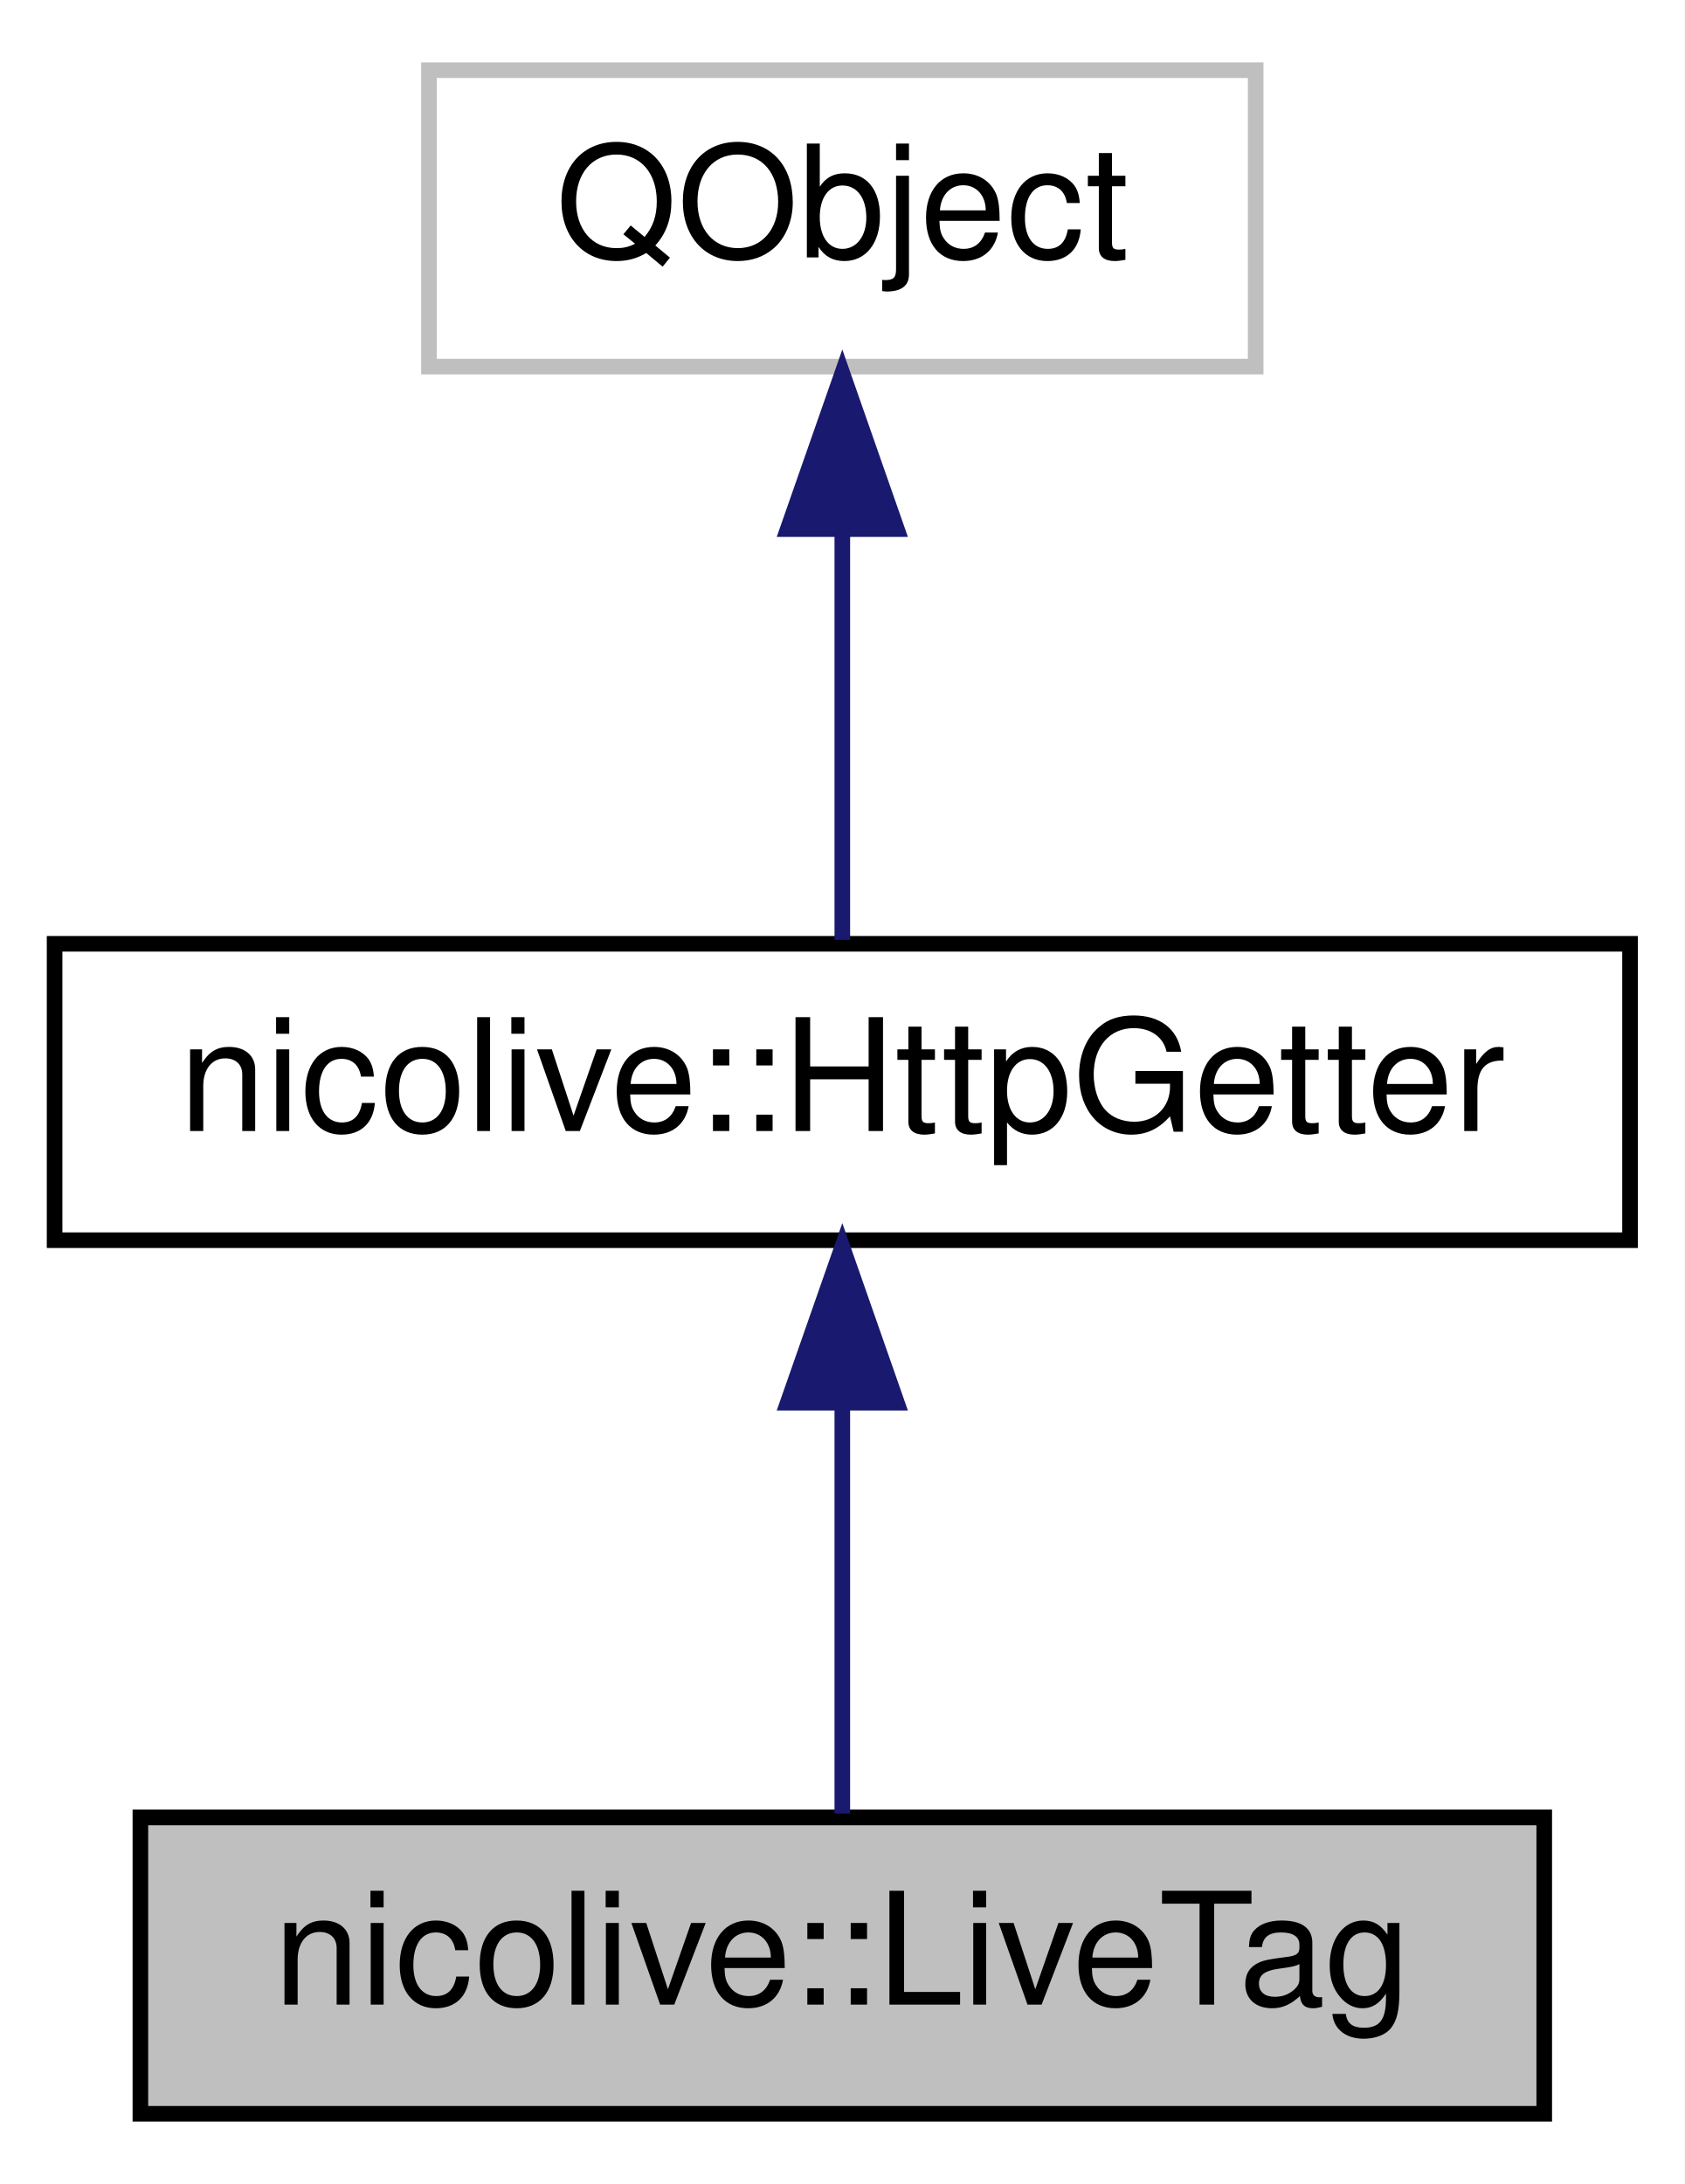
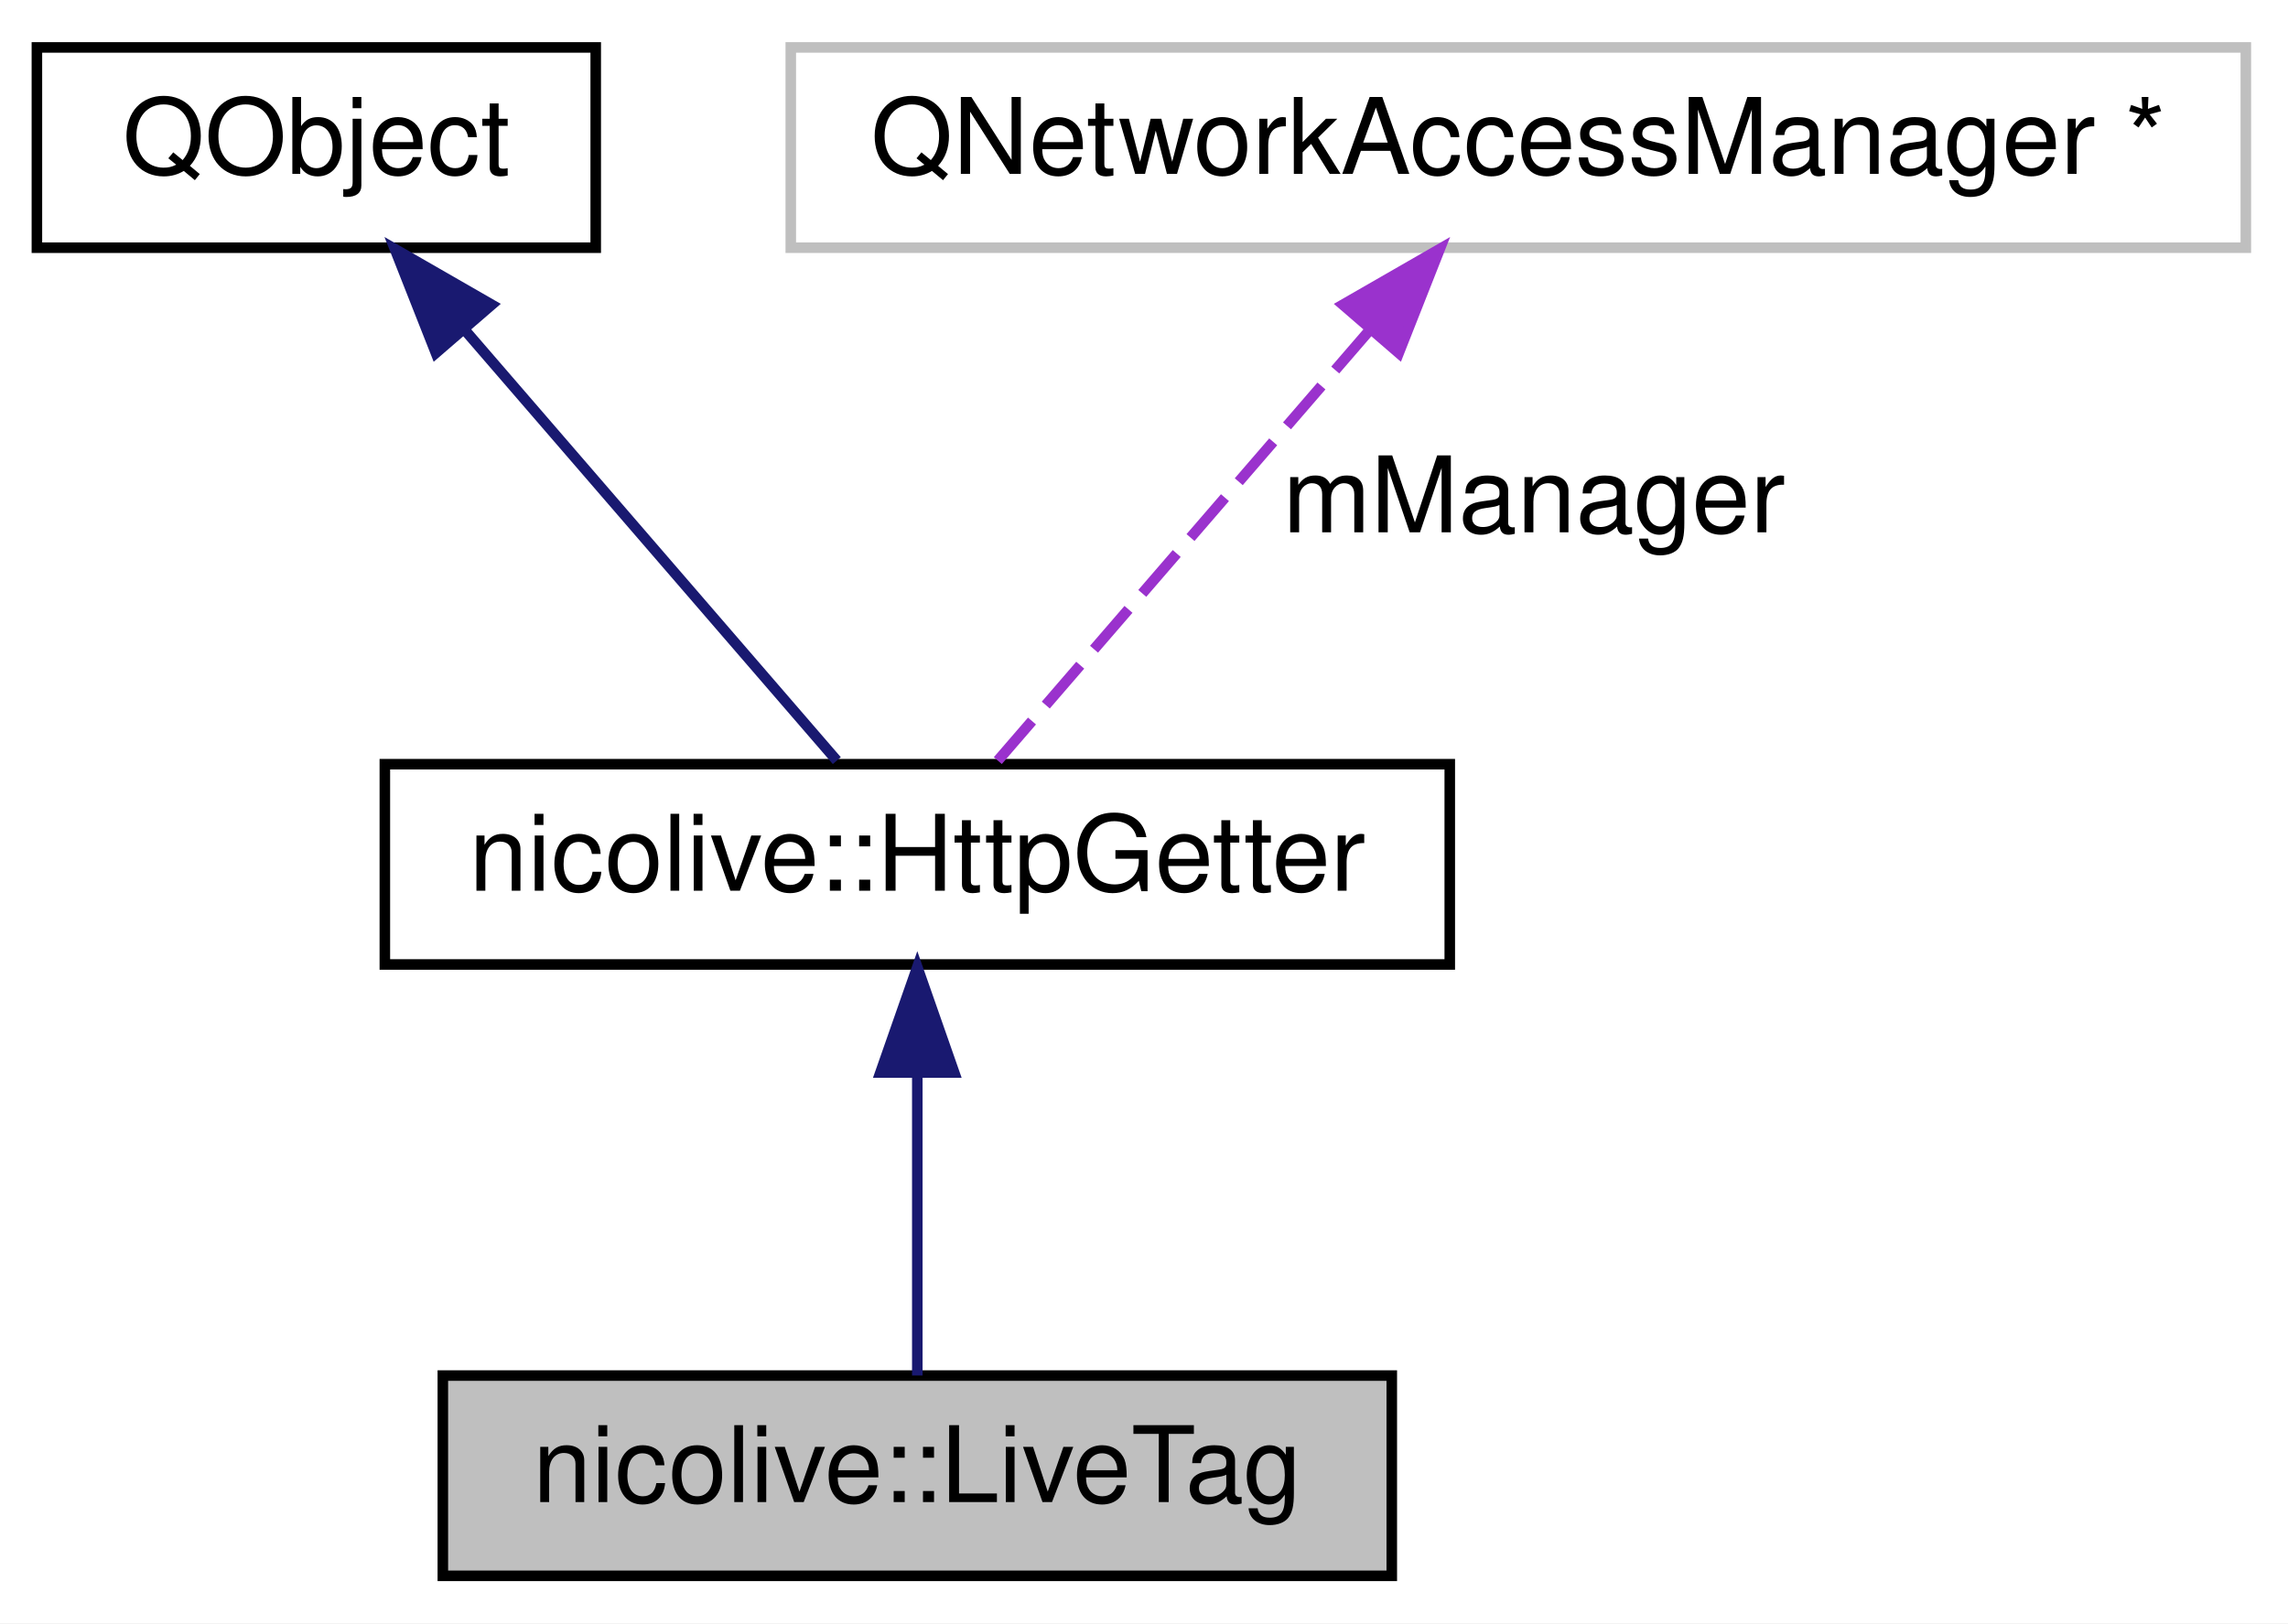
- <svg xmlns="http://www.w3.org/2000/svg" xmlns:xlink="http://www.w3.org/1999/xlink" width="108pt" height="140pt" viewBox="0.00 0.00 108.00 140.00">
-   <g id="graph0" class="graph" transform="scale(1 1) rotate(0) translate(4 136)">
-     <polygon fill="white" stroke="none" points="-4,4 -4,-136 104,-136 104,4 -4,4" />
+ <svg xmlns="http://www.w3.org/2000/svg" xmlns:xlink="http://www.w3.org/1999/xlink" width="217pt" height="154pt" viewBox="0.00 0.00 217.00 154.00">
+   <g id="graph0" class="graph" transform="scale(1 1) rotate(0) translate(4 150)">
+     <polygon fill="white" stroke="none" points="-4,4 -4,-150 213,-150 213,4 -4,4" />
    <g id="node1" class="node">
-       <polygon fill="#bfbfbf" stroke="black" points="5,-0.5 5,-19.5 95,-19.5 95,-0.5 5,-0.5" />
-       <text text-anchor="middle" x="50" y="-7.5" font-family="Helvetica,sans-Serif" font-size="10.00">nicolive::LiveTag</text>
+       <polygon fill="#bfbfbf" stroke="black" points="38,-0.5 38,-19.5 128,-19.5 128,-0.5 38,-0.5" />
+       <text text-anchor="middle" x="83" y="-7.5" font-family="Helvetica,sans-Serif" font-size="10.00">nicolive::LiveTag</text>
    </g>
    <g id="node2" class="node">
      <g id="a_node2">
        <a xlink:href="classnicolive_1_1HttpGetter.html" target="_top" xlink:title="APIを取得するのに使用されている抽象クラス。 ">
-           <polygon fill="white" stroke="black" points="-0.5,-56.5 -0.5,-75.5 100.5,-75.5 100.5,-56.5 -0.5,-56.5" />
-           <text text-anchor="middle" x="50" y="-63.5" font-family="Helvetica,sans-Serif" font-size="10.00">nicolive::HttpGetter</text>
+           <polygon fill="white" stroke="black" points="32.5,-58.5 32.5,-77.5 133.5,-77.5 133.5,-58.5 32.5,-58.5" />
+           <text text-anchor="middle" x="83" y="-65.5" font-family="Helvetica,sans-Serif" font-size="10.00">nicolive::HttpGetter</text>
        </a>
      </g>
    </g>
    <g id="edge1" class="edge">
-       <path fill="none" stroke="midnightblue" d="M50,-45.804C50,-36.91 50,-26.78 50,-19.751" />
-       <polygon fill="midnightblue" stroke="midnightblue" points="46.5,-46.083 50,-56.083 53.5,-46.083 46.5,-46.083" />
+       <path fill="none" stroke="midnightblue" d="M83,-47.953C83,-38.288 83,-27.031 83,-19.505" />
+       <polygon fill="midnightblue" stroke="midnightblue" points="79.5,-48.25 83,-58.25 86.5,-48.25 79.5,-48.25" />
    </g>
    <g id="node3" class="node">
-       <polygon fill="white" stroke="#bfbfbf" points="23.5,-112.5 23.5,-131.5 76.5,-131.5 76.5,-112.5 23.5,-112.5" />
-       <text text-anchor="middle" x="50" y="-119.5" font-family="Helvetica,sans-Serif" font-size="10.00">QObject</text>
+       <g id="a_node3">
+         <a xlink:href="classQObject.html" target="_top" xlink:title="QObject">
+           <polygon fill="white" stroke="black" points="-0.5,-126.5 -0.5,-145.5 52.5,-145.5 52.5,-126.5 -0.5,-126.5" />
+           <text text-anchor="middle" x="26" y="-133.5" font-family="Helvetica,sans-Serif" font-size="10.00">QObject</text>
+         </a>
+       </g>
    </g>
    <g id="edge2" class="edge">
-       <path fill="none" stroke="midnightblue" d="M50,-101.805C50,-92.91 50,-82.78 50,-75.751" />
-       <polygon fill="midnightblue" stroke="midnightblue" points="46.5,-102.083 50,-112.083 53.5,-102.083 46.5,-102.083" />
+       <path fill="none" stroke="midnightblue" d="M40.094,-118.68C51.238,-105.777 66.368,-88.257 75.365,-77.841" />
+       <polygon fill="midnightblue" stroke="midnightblue" points="37.339,-116.516 33.452,-126.372 42.637,-121.091 37.339,-116.516" />
+     </g>
+     <g id="node4" class="node">
+       <polygon fill="white" stroke="#bfbfbf" points="71,-126.5 71,-145.5 209,-145.5 209,-126.5 71,-126.5" />
+       <text text-anchor="middle" x="140" y="-133.5" font-family="Helvetica,sans-Serif" font-size="10.00">QNetworkAccessManager *</text>
+     </g>
+     <g id="edge3" class="edge">
+       <path fill="none" stroke="#9a32cd" stroke-dasharray="5,2" d="M125.905,-118.68C114.762,-105.777 99.632,-88.257 90.635,-77.841" />
+       <polygon fill="#9a32cd" stroke="#9a32cd" points="123.363,-121.091 132.548,-126.372 128.661,-116.516 123.363,-121.091" />
+       <text text-anchor="middle" x="141.5" y="-99.5" font-family="Helvetica,sans-Serif" font-size="10.00"> mManager</text>
    </g>
  </g>
</svg>
